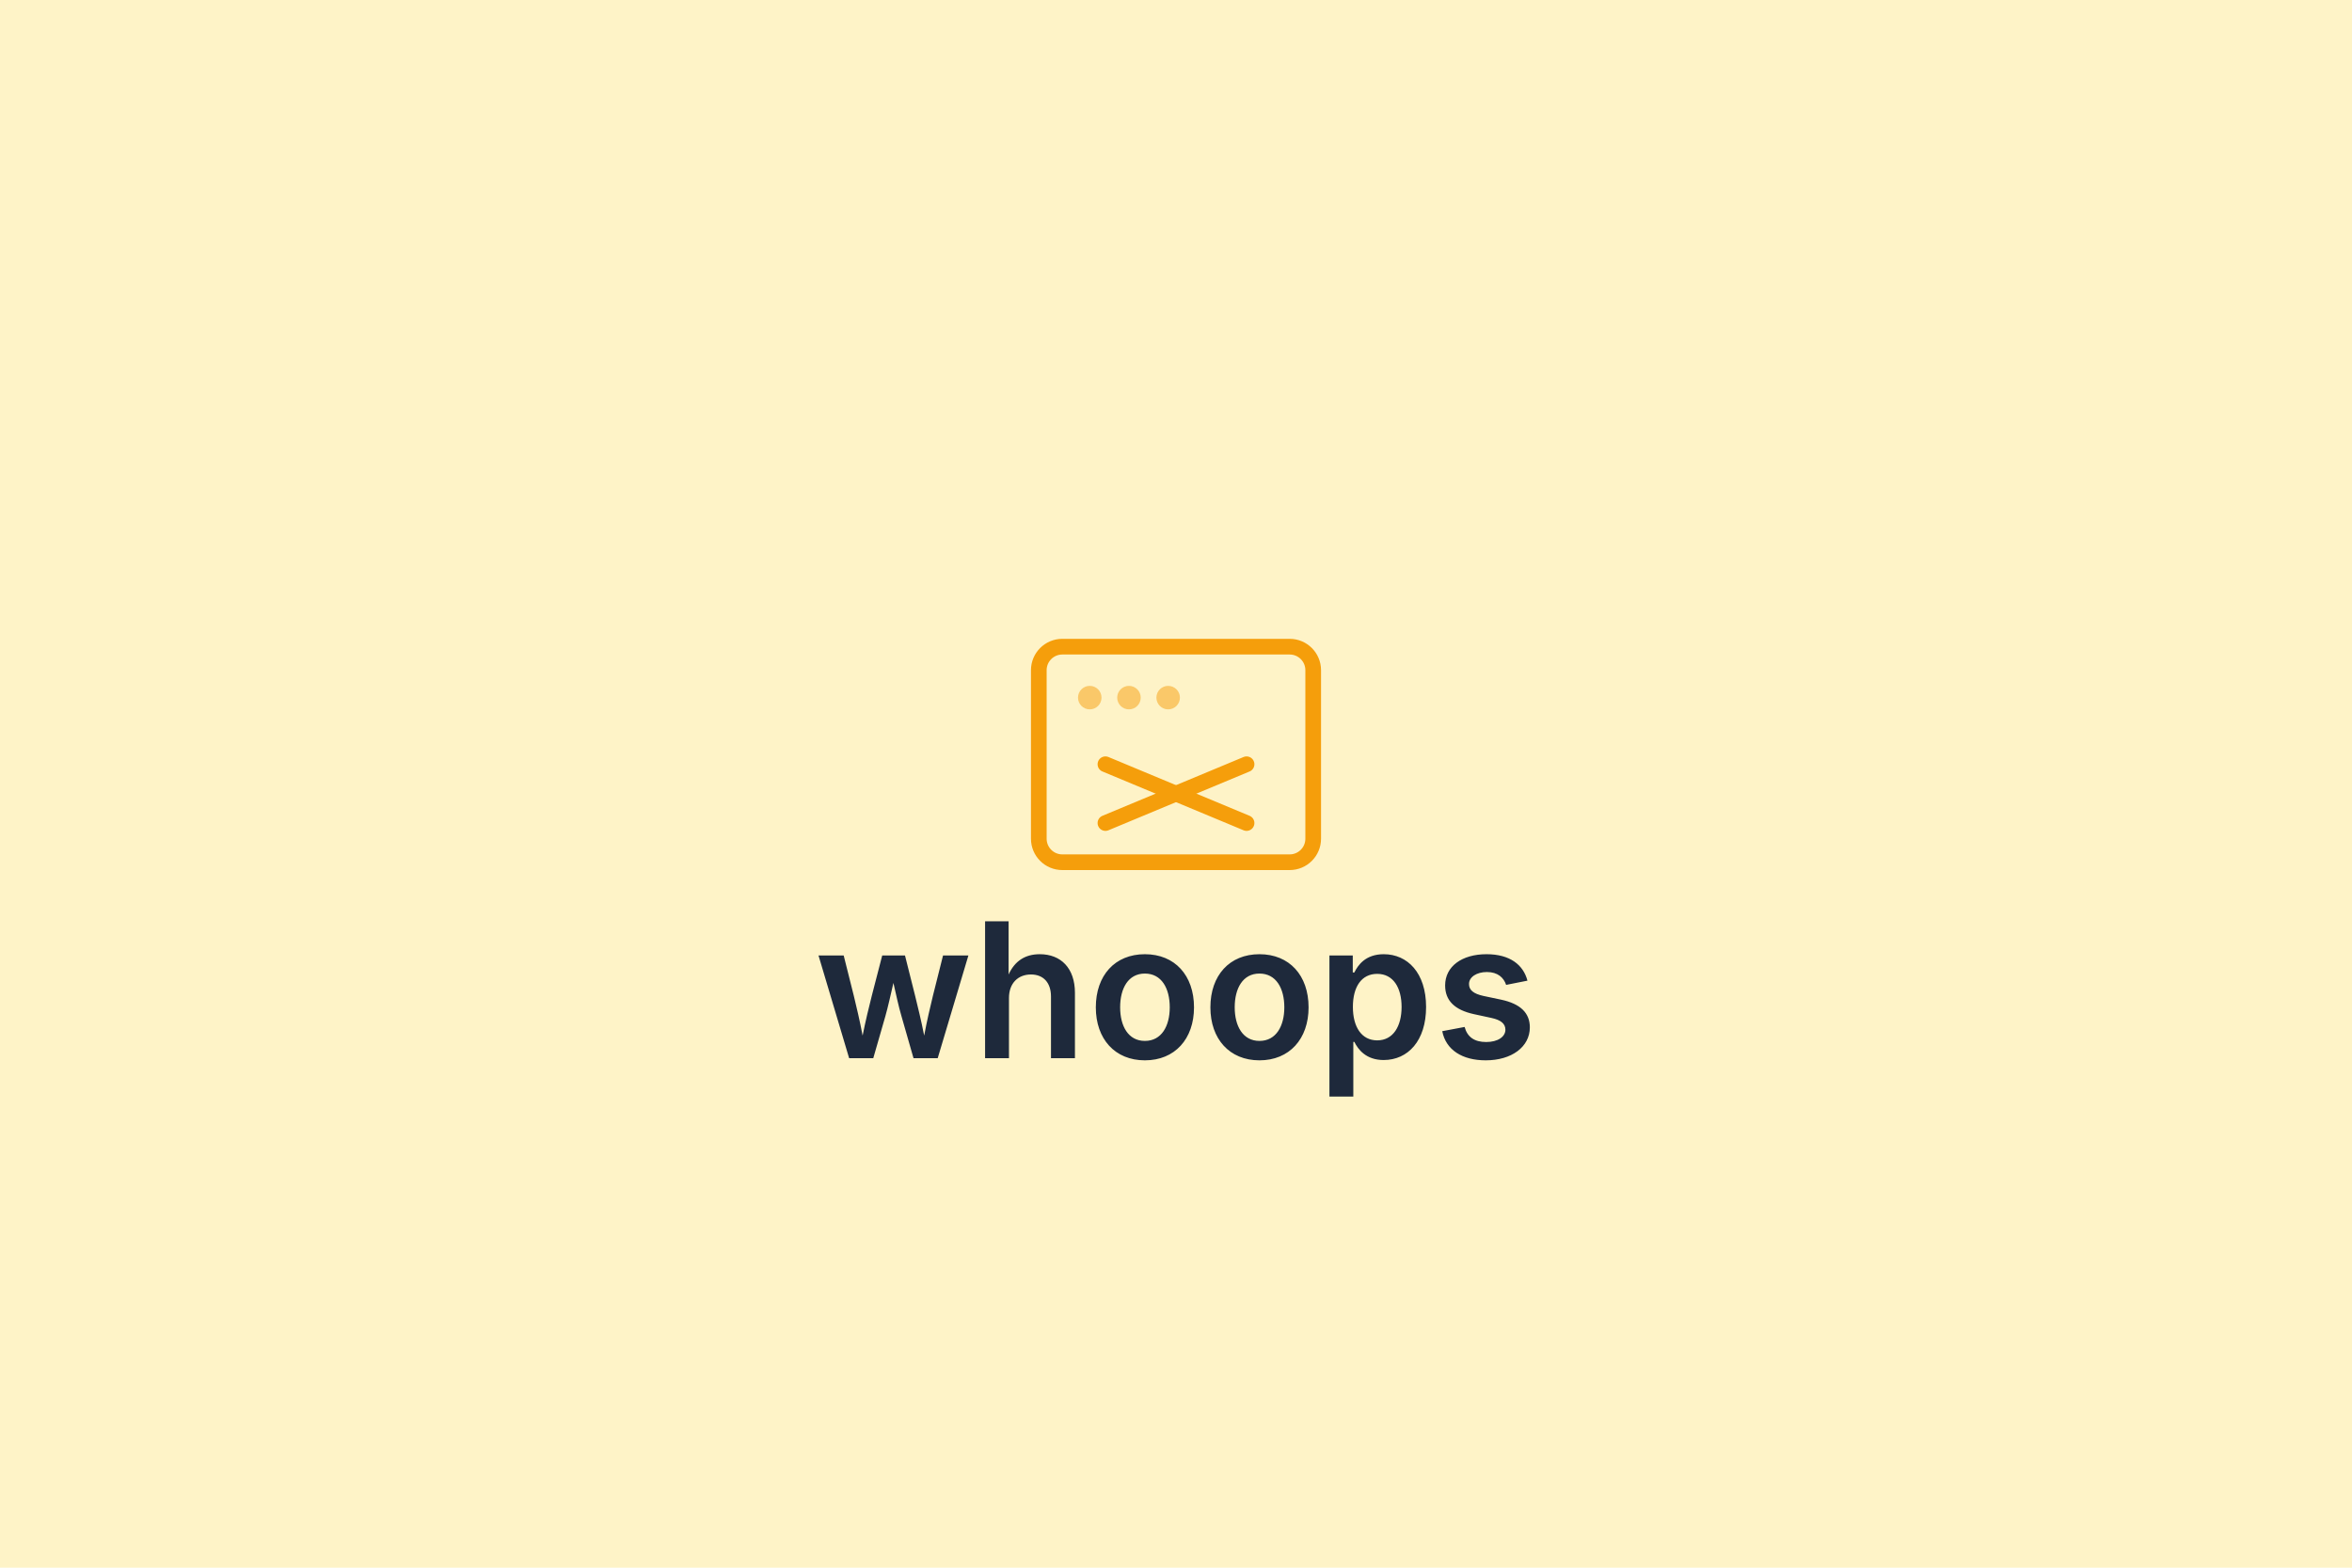
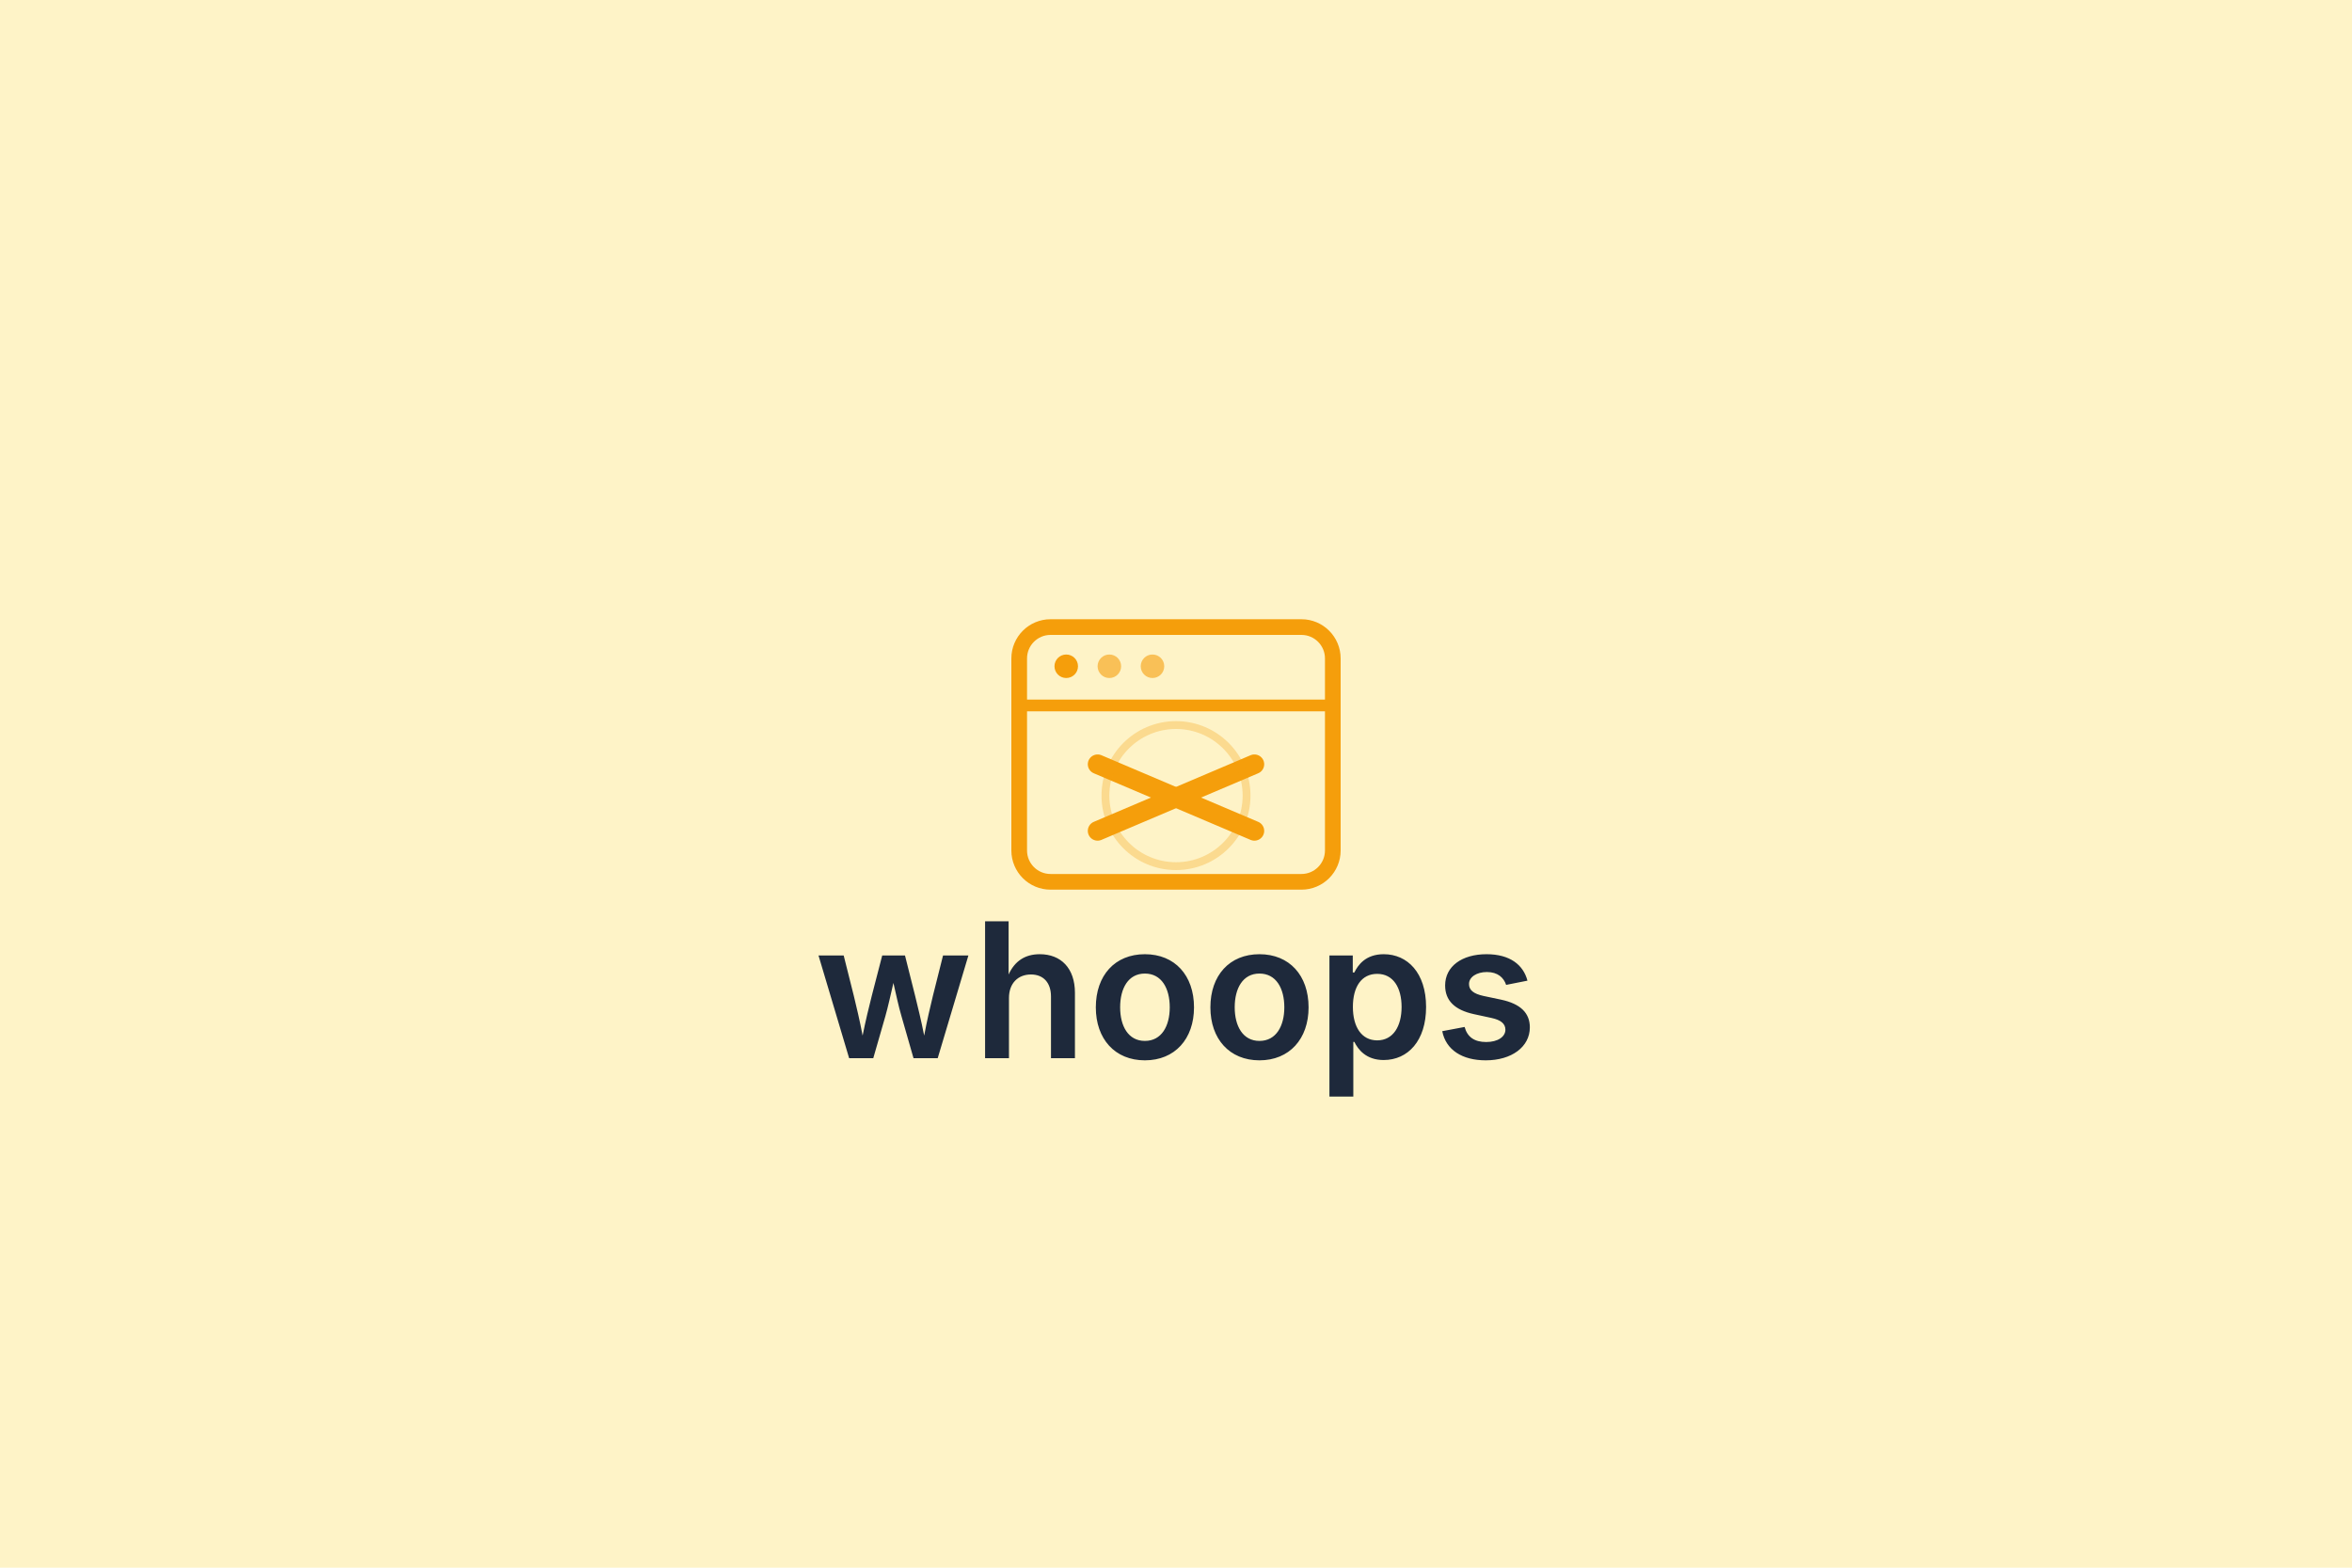
<svg xmlns="http://www.w3.org/2000/svg" width="600" height="400" viewBox="0 0 600 400">
  <rect width="600" height="400" fill="#fef3c7" />
-   <rect x="265" y="165" width="70" height="55" fill="none" stroke="#f59e0b" stroke-width="4" rx="6" />
-   <circle cx="278" cy="178" r="3" fill="#f59e0b" opacity="0.5" />
-   <circle cx="288" cy="178" r="3" fill="#f59e0b" opacity="0.5" />
-   <circle cx="298" cy="178" r="3" fill="#f59e0b" opacity="0.5" />
-   <line x1="282" y1="195" x2="318" y2="210" stroke="#f59e0b" stroke-width="4" stroke-linecap="round" />
-   <line x1="318" y1="195" x2="282" y2="210" stroke="#f59e0b" stroke-width="4" stroke-linecap="round" />
+   <rect x="260" y="160" width="80" height="65" fill="none" stroke="#f59e0b" stroke-width="4" rx="8" />
+   <line x1="260" y1="180" x2="340" y2="180" stroke="#f59e0b" stroke-width="3" />
+   <circle cx="272" cy="170" r="3" fill="#f59e0b" />
+   <circle cx="283" cy="170" r="3" fill="#f59e0b" opacity="0.6" />
+   <circle cx="294" cy="170" r="3" fill="#f59e0b" opacity="0.6" />
+   <line x1="280" y1="195" x2="320" y2="212" stroke="#f59e0b" stroke-width="5" stroke-linecap="round" />
+   <line x1="320" y1="195" x2="280" y2="212" stroke="#f59e0b" stroke-width="5" stroke-linecap="round" />
+   <circle cx="300" cy="203" r="18" fill="none" stroke="#f59e0b" stroke-width="2" opacity="0.3" />
  <text x="300" y="270" font-family="'Inter', 'SF Pro Display', -apple-system, sans-serif" font-size="48" font-weight="600" fill="#1e293b" text-anchor="middle">whoops</text>
</svg>
